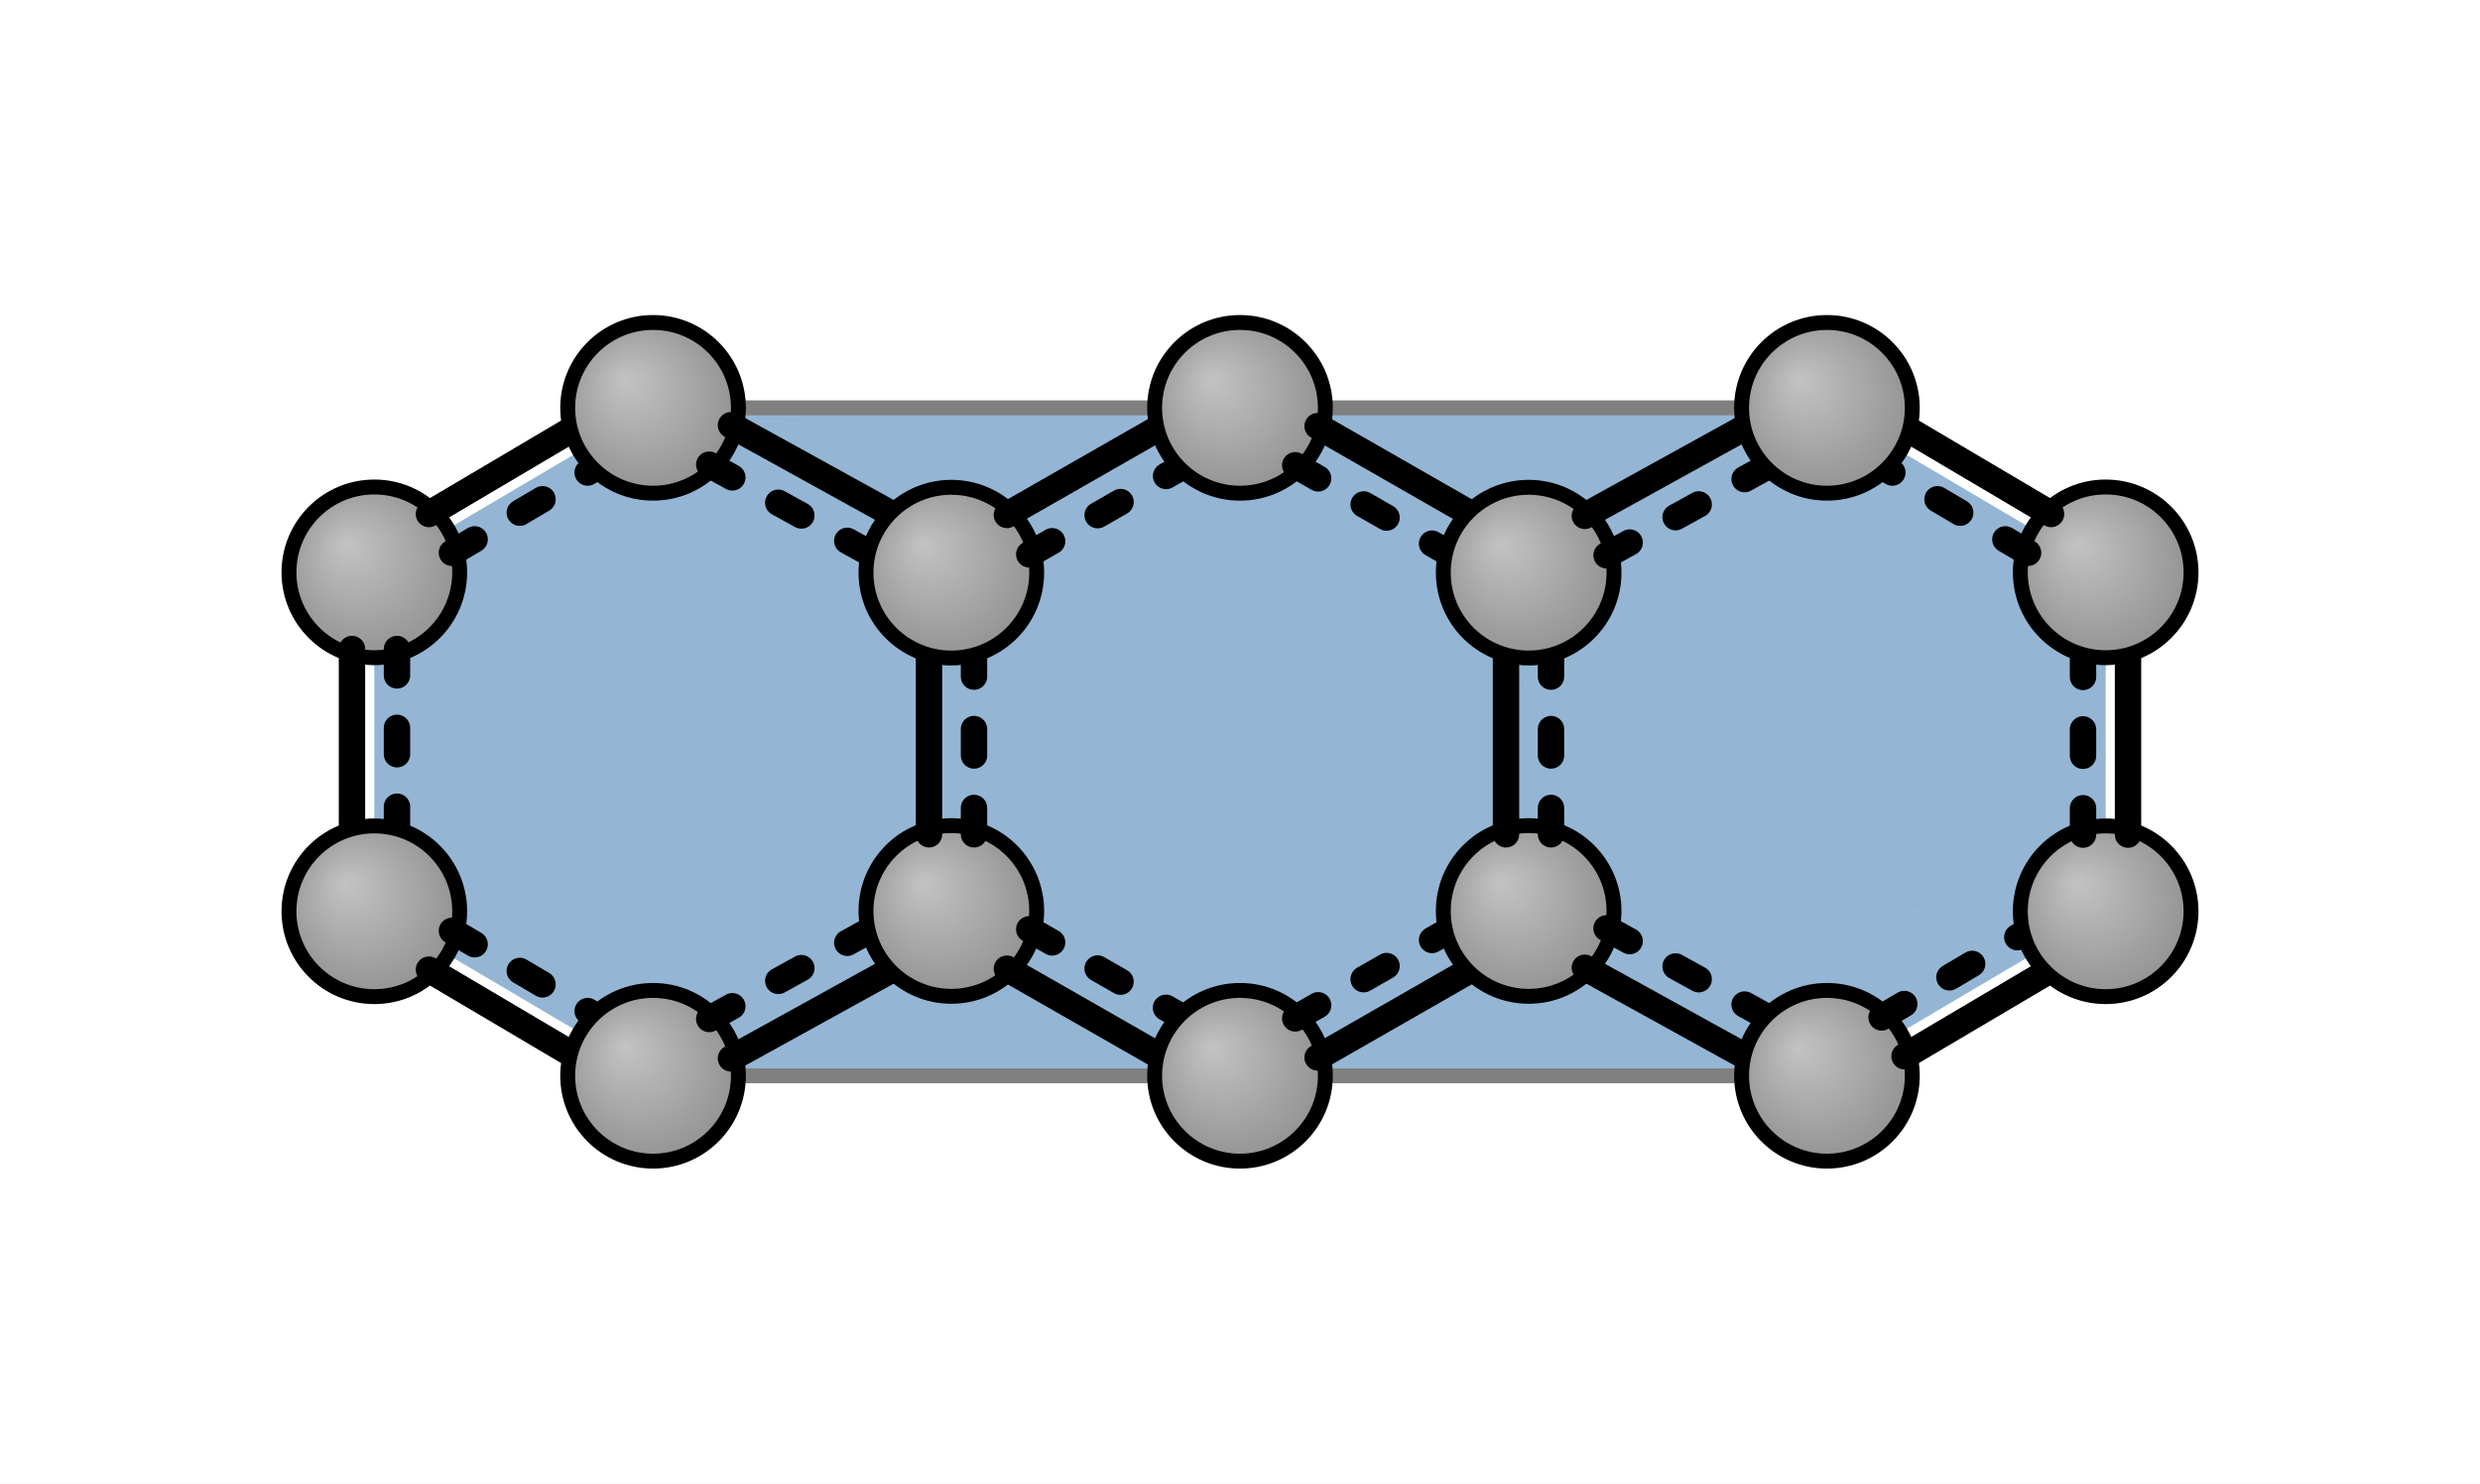
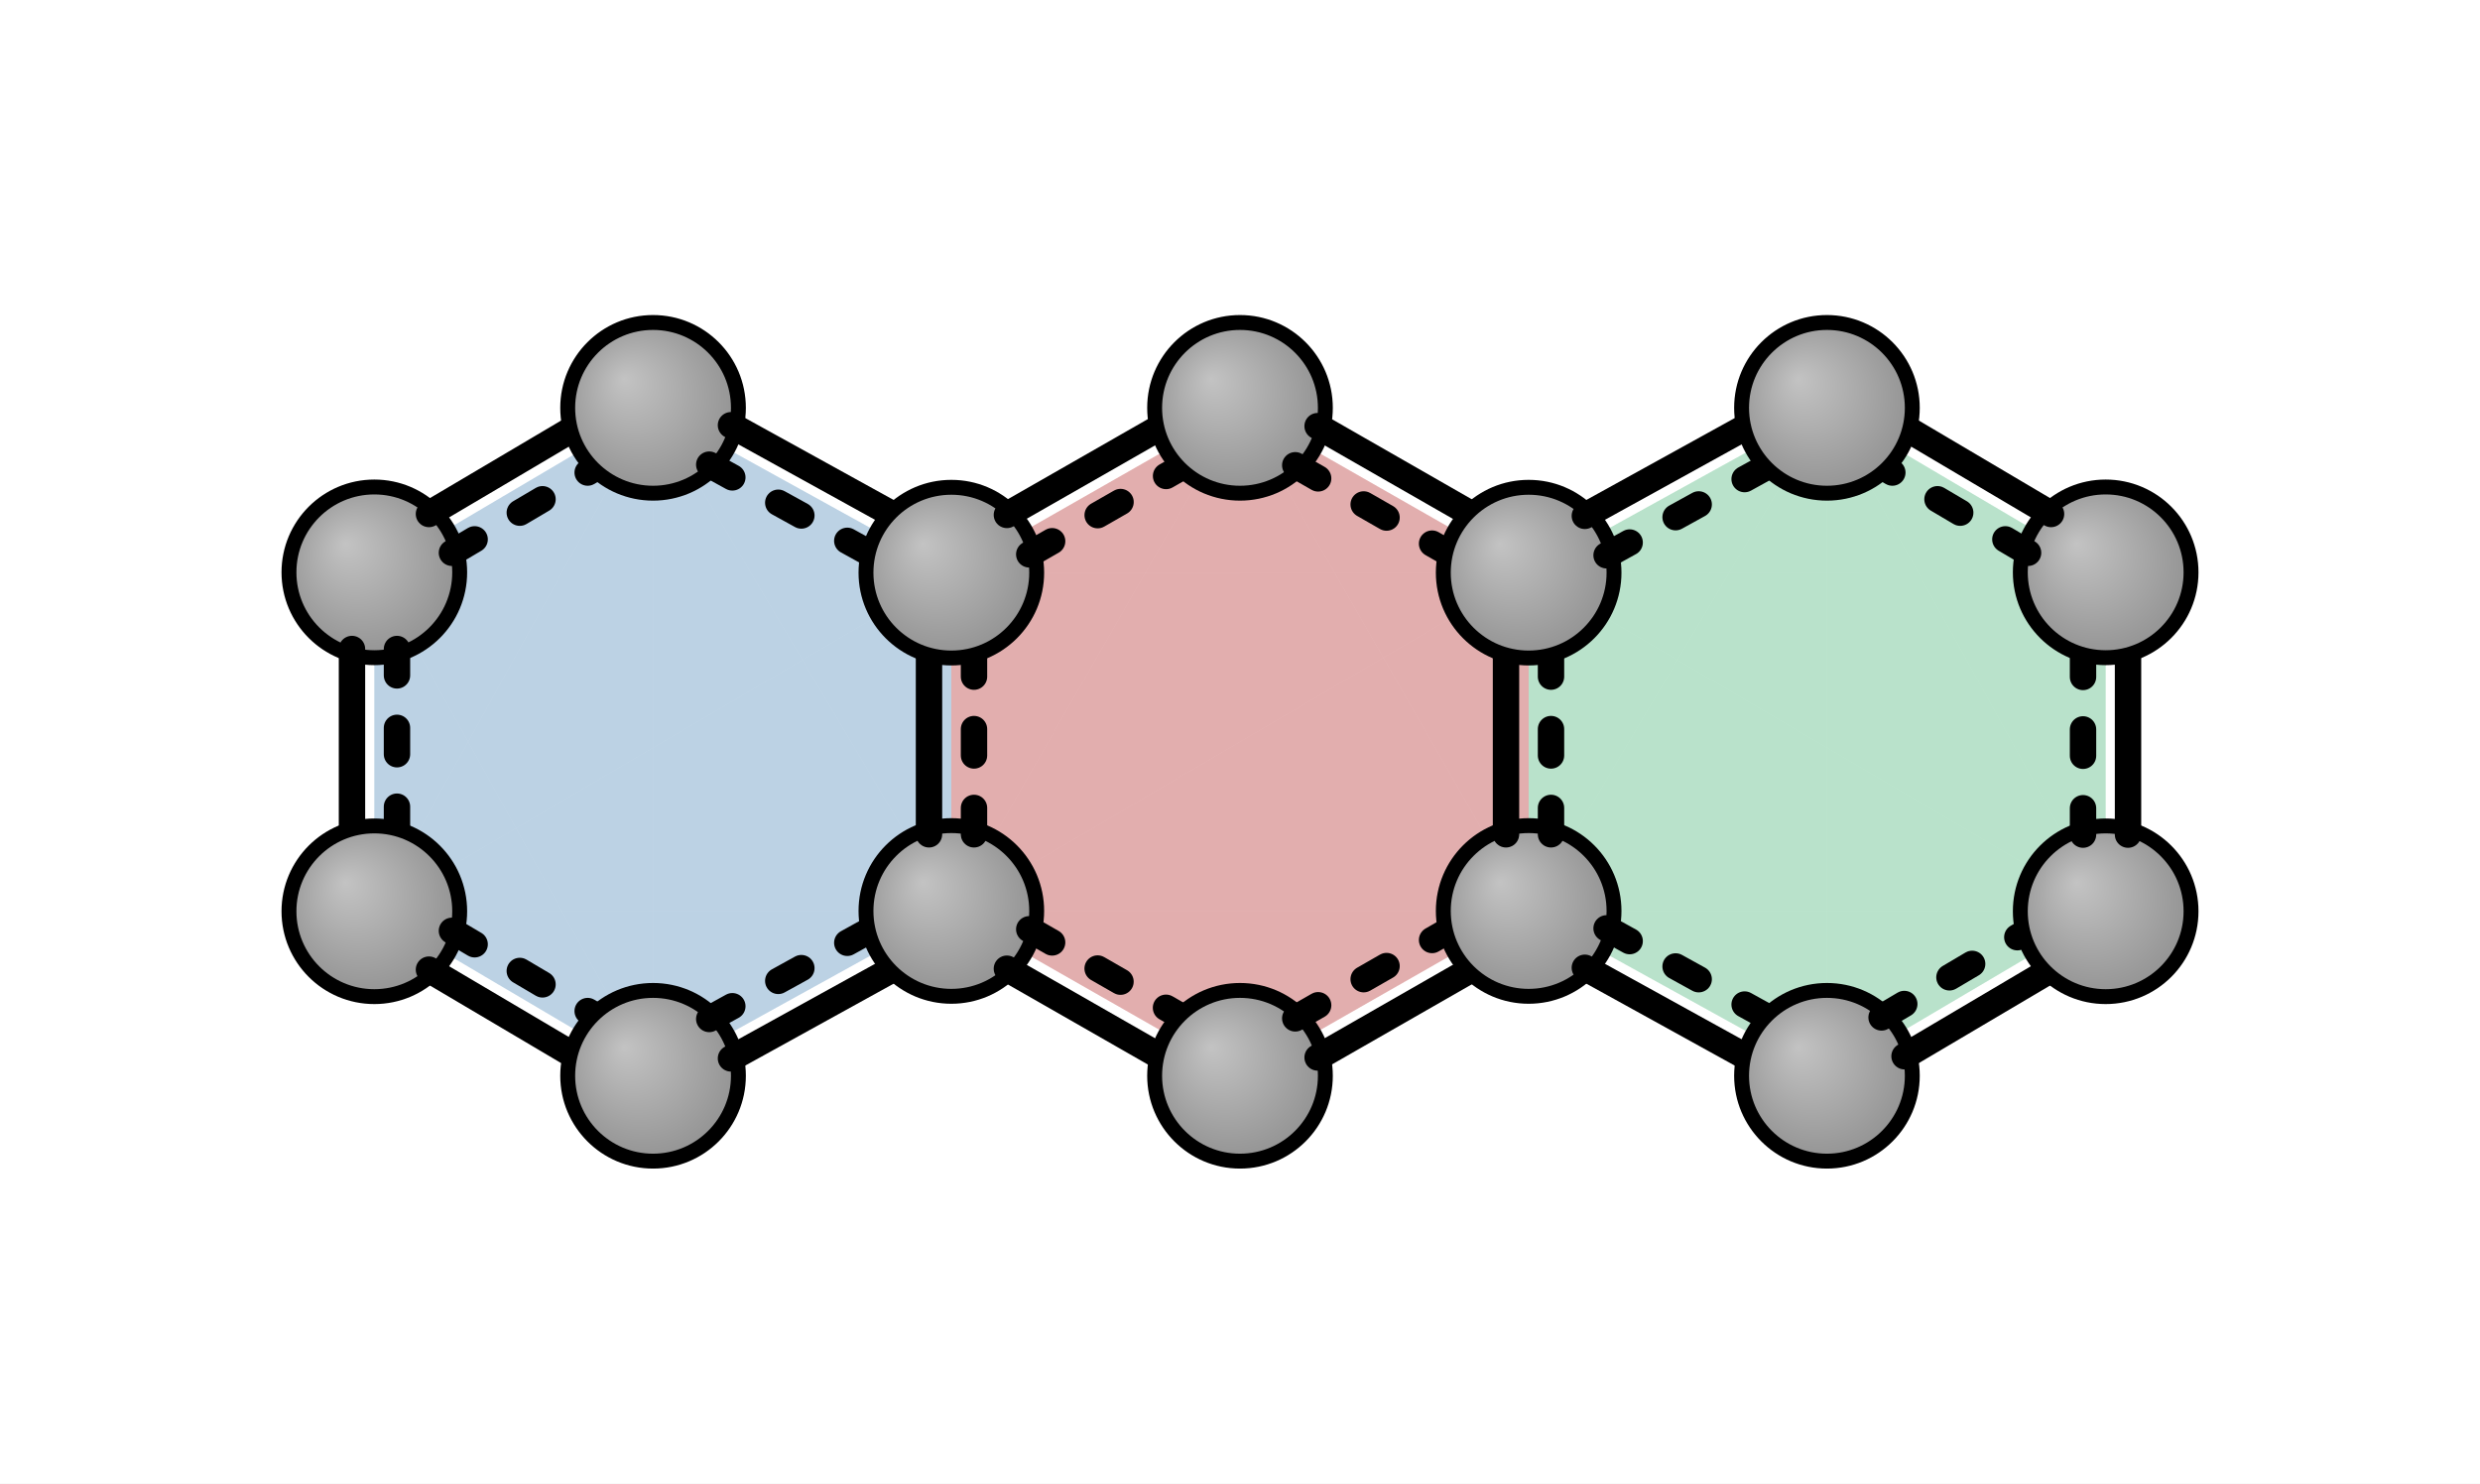
<svg xmlns="http://www.w3.org/2000/svg" xmlns:xlink="http://www.w3.org/1999/xlink" viewBox="0 0 799 478" width="799" height="478">
  <rect width="100%" height="100%" fill="#ffffff" />
  <defs>
-     <g id="x1a0">
-       <radialGradient id="x1g0" cx=".5" cy=".5" fx=".33" fy=".33" r=".66">
+     <g id="x0a0">
+       <radialGradient id="x0g0" cx=".5" cy=".5" fx=".33" fy=".33" r=".66">
        <stop offset="0%" stop-color="#c3c3c3" />
        <stop offset="100%" stop-color="#888888" />
      </radialGradient>
-       <circle cx="0" cy="0" r="27.5" fill="url(#x1g0)" stroke="#000000" stroke-width="4.8" />
+       <circle cx="0" cy="0" r="27.5" fill="url(#x0g0)" stroke="#000000" stroke-width="4.8" />
    </g>
-     <g id="x1a1">
-       <radialGradient id="x1g1" cx=".5" cy=".5" fx=".33" fy=".33" r=".66">
+     <g id="x0a1">
+       <radialGradient id="x0g1" cx=".5" cy=".5" fx=".33" fy=".33" r=".66">
        <stop offset="0%" stop-color="#c3c3c3" />
        <stop offset="100%" stop-color="#888888" />
      </radialGradient>
-       <circle cx="0" cy="0" r="27.5" fill="url(#x1g1)" stroke="#000000" stroke-width="4.8" />
+       <circle cx="0" cy="0" r="27.5" fill="url(#x0g1)" stroke="#000000" stroke-width="4.8" />
    </g>
-     <g id="x1a2">
-       <radialGradient id="x1g2" cx=".5" cy=".5" fx=".33" fy=".33" r=".66">
+     <g id="x0a2">
+       <radialGradient id="x0g2" cx=".5" cy=".5" fx=".33" fy=".33" r=".66">
        <stop offset="0%" stop-color="#c3c3c3" />
        <stop offset="100%" stop-color="#888888" />
      </radialGradient>
-       <circle cx="0" cy="0" r="27.5" fill="url(#x1g2)" stroke="#000000" stroke-width="4.8" />
+       <circle cx="0" cy="0" r="27.5" fill="url(#x0g2)" stroke="#000000" stroke-width="4.8" />
    </g>
-     <g id="x1a3">
-       <radialGradient id="x1g3" cx=".5" cy=".5" fx=".33" fy=".33" r=".66">
+     <g id="x0a3">
+       <radialGradient id="x0g3" cx=".5" cy=".5" fx=".33" fy=".33" r=".66">
        <stop offset="0%" stop-color="#c3c3c3" />
        <stop offset="100%" stop-color="#888888" />
      </radialGradient>
-       <circle cx="0" cy="0" r="27.5" fill="url(#x1g3)" stroke="#000000" stroke-width="4.8" />
+       <circle cx="0" cy="0" r="27.5" fill="url(#x0g3)" stroke="#000000" stroke-width="4.8" />
    </g>
-     <g id="x1a4">
-       <radialGradient id="x1g4" cx=".5" cy=".5" fx=".33" fy=".33" r=".66">
+     <g id="x0a4">
+       <radialGradient id="x0g4" cx=".5" cy=".5" fx=".33" fy=".33" r=".66">
        <stop offset="0%" stop-color="#c3c3c3" />
        <stop offset="100%" stop-color="#888888" />
      </radialGradient>
-       <circle cx="0" cy="0" r="27.5" fill="url(#x1g4)" stroke="#000000" stroke-width="4.8" />
+       <circle cx="0" cy="0" r="27.5" fill="url(#x0g4)" stroke="#000000" stroke-width="4.8" />
    </g>
-     <g id="x1a5">
-       <radialGradient id="x1g5" cx=".5" cy=".5" fx=".33" fy=".33" r=".66">
+     <g id="x0a5">
+       <radialGradient id="x0g5" cx=".5" cy=".5" fx=".33" fy=".33" r=".66">
        <stop offset="0%" stop-color="#c3c3c3" />
        <stop offset="100%" stop-color="#888888" />
      </radialGradient>
-       <circle cx="0" cy="0" r="27.5" fill="url(#x1g5)" stroke="#000000" stroke-width="4.8" />
+       <circle cx="0" cy="0" r="27.5" fill="url(#x0g5)" stroke="#000000" stroke-width="4.8" />
    </g>
-     <g id="x1a6">
-       <radialGradient id="x1g6" cx=".5" cy=".5" fx=".33" fy=".33" r=".66">
+     <g id="x0a6">
+       <radialGradient id="x0g6" cx=".5" cy=".5" fx=".33" fy=".33" r=".66">
        <stop offset="0%" stop-color="#c3c3c3" />
        <stop offset="100%" stop-color="#888888" />
      </radialGradient>
-       <circle cx="0" cy="0" r="27.5" fill="url(#x1g6)" stroke="#000000" stroke-width="4.8" />
+       <circle cx="0" cy="0" r="27.5" fill="url(#x0g6)" stroke="#000000" stroke-width="4.8" />
    </g>
-     <g id="x1a7">
-       <radialGradient id="x1g7" cx=".5" cy=".5" fx=".33" fy=".33" r=".66">
+     <g id="x0a7">
+       <radialGradient id="x0g7" cx=".5" cy=".5" fx=".33" fy=".33" r=".66">
        <stop offset="0%" stop-color="#c3c3c3" />
        <stop offset="100%" stop-color="#888888" />
      </radialGradient>
-       <circle cx="0" cy="0" r="27.5" fill="url(#x1g7)" stroke="#000000" stroke-width="4.8" />
+       <circle cx="0" cy="0" r="27.5" fill="url(#x0g7)" stroke="#000000" stroke-width="4.8" />
    </g>
-     <g id="x1a8">
-       <radialGradient id="x1g8" cx=".5" cy=".5" fx=".33" fy=".33" r=".66">
+     <g id="x0a8">
+       <radialGradient id="x0g8" cx=".5" cy=".5" fx=".33" fy=".33" r=".66">
        <stop offset="0%" stop-color="#c3c3c3" />
        <stop offset="100%" stop-color="#888888" />
      </radialGradient>
-       <circle cx="0" cy="0" r="27.5" fill="url(#x1g8)" stroke="#000000" stroke-width="4.8" />
+       <circle cx="0" cy="0" r="27.5" fill="url(#x0g8)" stroke="#000000" stroke-width="4.8" />
    </g>
-     <g id="x1a9">
-       <radialGradient id="x1g9" cx=".5" cy=".5" fx=".33" fy=".33" r=".66">
+     <g id="x0a9">
+       <radialGradient id="x0g9" cx=".5" cy=".5" fx=".33" fy=".33" r=".66">
        <stop offset="0%" stop-color="#c3c3c3" />
        <stop offset="100%" stop-color="#888888" />
      </radialGradient>
-       <circle cx="0" cy="0" r="27.5" fill="url(#x1g9)" stroke="#000000" stroke-width="4.8" />
+       <circle cx="0" cy="0" r="27.5" fill="url(#x0g9)" stroke="#000000" stroke-width="4.8" />
    </g>
-     <g id="x1a10">
-       <radialGradient id="x1g10" cx=".5" cy=".5" fx=".33" fy=".33" r=".66">
+     <g id="x0a10">
+       <radialGradient id="x0g10" cx=".5" cy=".5" fx=".33" fy=".33" r=".66">
        <stop offset="0%" stop-color="#c3c3c3" />
        <stop offset="100%" stop-color="#888888" />
      </radialGradient>
-       <circle cx="0" cy="0" r="27.5" fill="url(#x1g10)" stroke="#000000" stroke-width="4.8" />
+       <circle cx="0" cy="0" r="27.5" fill="url(#x0g10)" stroke="#000000" stroke-width="4.8" />
    </g>
-     <g id="x1a11">
-       <radialGradient id="x1g11" cx=".5" cy=".5" fx=".33" fy=".33" r=".66">
+     <g id="x0a11">
+       <radialGradient id="x0g11" cx=".5" cy=".5" fx=".33" fy=".33" r=".66">
        <stop offset="0%" stop-color="#c3c3c3" />
        <stop offset="100%" stop-color="#888888" />
      </radialGradient>
-       <circle cx="0" cy="0" r="27.5" fill="url(#x1g11)" stroke="#000000" stroke-width="4.8" />
+       <circle cx="0" cy="0" r="27.5" fill="url(#x0g11)" stroke="#000000" stroke-width="4.8" />
    </g>
-     <g id="x1a12">
-       <radialGradient id="x1g12" cx=".5" cy=".5" fx=".33" fy=".33" r=".66">
+     <g id="x0a12">
+       <radialGradient id="x0g12" cx=".5" cy=".5" fx=".33" fy=".33" r=".66">
        <stop offset="0%" stop-color="#c3c3c3" />
        <stop offset="100%" stop-color="#888888" />
      </radialGradient>
-       <circle cx="0" cy="0" r="27.5" fill="url(#x1g12)" stroke="#000000" stroke-width="4.8" />
+       <circle cx="0" cy="0" r="27.5" fill="url(#x0g12)" stroke="#000000" stroke-width="4.8" />
    </g>
-     <g id="x1a13">
-       <radialGradient id="x1g13" cx=".5" cy=".5" fx=".33" fy=".33" r=".66">
+     <g id="x0a13">
+       <radialGradient id="x0g13" cx=".5" cy=".5" fx=".33" fy=".33" r=".66">
        <stop offset="0%" stop-color="#c3c3c3" />
        <stop offset="100%" stop-color="#888888" />
      </radialGradient>
-       <circle cx="0" cy="0" r="27.5" fill="url(#x1g13)" stroke="#000000" stroke-width="4.8" />
+       <circle cx="0" cy="0" r="27.5" fill="url(#x0g13)" stroke="#000000" stroke-width="4.8" />
    </g>
  </defs>
-   <polygon points="588.6,346.6 678.4,184.4 120.6,293.6" fill="#4682b4" fill-opacity="0.35" stroke="none" />
-   <polygon points="588.6,346.6 210.4,346.6 120.6,293.6" fill="#4682b4" fill-opacity="0.35" stroke="none" />
-   <polygon points="210.4,131.4 678.4,184.4 120.6,293.6" fill="#4682b4" fill-opacity="0.35" stroke="none" />
-   <polygon points="492.5,184.5 210.4,131.4 399.5,131.4" fill="#4682b4" fill-opacity="0.35" stroke="none" />
-   <polygon points="492.5,184.5 210.4,131.4 210.4,346.6" fill="#4682b4" fill-opacity="0.35" stroke="none" />
-   <polygon points="120.6,184.4 210.4,346.6 120.6,293.6" fill="#4682b4" fill-opacity="0.35" stroke="none" />
-   <polygon points="120.6,184.4 210.4,131.4 120.6,293.6" fill="#4682b4" fill-opacity="0.35" stroke="none" />
-   <polygon points="120.6,184.4 210.4,131.4 210.4,346.6" fill="#4682b4" fill-opacity="0.35" stroke="none" />
-   <polygon points="588.6,131.4 492.5,184.5 399.5,131.4" fill="#4682b4" fill-opacity="0.35" stroke="none" />
-   <polygon points="588.6,131.4 210.4,131.4 678.4,184.4" fill="#4682b4" fill-opacity="0.35" stroke="none" />
-   <polygon points="588.6,131.4 210.4,131.4 399.5,131.4" fill="#4682b4" fill-opacity="0.35" stroke="none" />
-   <polygon points="678.4,293.6 588.6,346.6 678.4,184.4" fill="#4682b4" fill-opacity="0.35" stroke="none" />
-   <polygon points="678.4,293.6 588.6,131.4 678.4,184.4" fill="#4682b4" fill-opacity="0.35" stroke="none" />
-   <polygon points="678.4,293.6 588.6,131.4 492.5,184.5" fill="#4682b4" fill-opacity="0.35" stroke="none" />
-   <polygon points="399.5,346.6 588.6,346.6 210.4,346.6" fill="#4682b4" fill-opacity="0.35" stroke="none" />
-   <polygon points="399.5,346.6 678.4,293.6 210.4,346.6" fill="#4682b4" fill-opacity="0.35" stroke="none" />
-   <polygon points="399.5,346.6 678.4,293.6 588.6,346.6" fill="#4682b4" fill-opacity="0.35" stroke="none" />
-   <polygon points="492.5,293.5 492.5,184.5 210.4,346.6" fill="#4682b4" fill-opacity="0.35" stroke="none" />
-   <polygon points="492.5,293.5 678.4,293.6 210.4,346.6" fill="#4682b4" fill-opacity="0.35" stroke="none" />
-   <polygon points="492.5,293.5 678.4,293.6 492.5,184.5" fill="#4682b4" fill-opacity="0.35" stroke="none" />
-   <line x1="210.4" y1="131.4" x2="399.5" y2="131.4" stroke="#808080" stroke-width="4.8" stroke-linecap="round" />
-   <line x1="210.4" y1="346.6" x2="399.5" y2="346.6" stroke="#808080" stroke-width="4.8" stroke-linecap="round" />
-   <line x1="399.5" y1="346.6" x2="588.6" y2="346.6" stroke="#808080" stroke-width="4.8" stroke-linecap="round" />
-   <line x1="399.5" y1="131.4" x2="588.6" y2="131.4" stroke="#808080" stroke-width="4.8" stroke-linecap="round" />
-   <use x="120.6" y="184.4" xlink:href="#x1a0" />
+   <polygon points="210.4,346.6 306.5,293.5 120.6,293.6" fill="#4682b4" fill-opacity="0.20" stroke="none" />
+   <polygon points="210.4,346.6 210.4,131.4 306.5,293.5" fill="#4682b4" fill-opacity="0.20" stroke="none" />
+   <polygon points="120.6,184.4 210.4,131.4 120.6,293.6" fill="#4682b4" fill-opacity="0.20" stroke="none" />
+   <polygon points="120.6,184.4 210.4,346.6 120.6,293.6" fill="#4682b4" fill-opacity="0.20" stroke="none" />
+   <polygon points="120.6,184.4 210.4,346.6 210.4,131.4" fill="#4682b4" fill-opacity="0.20" stroke="none" />
+   <polygon points="306.5,184.5 306.5,293.5 120.6,293.6" fill="#4682b4" fill-opacity="0.20" stroke="none" />
+   <polygon points="306.5,184.5 210.4,131.4 120.6,293.6" fill="#4682b4" fill-opacity="0.20" stroke="none" />
+   <polygon points="306.5,184.5 210.4,131.4 306.5,293.5" fill="#4682b4" fill-opacity="0.20" stroke="none" />
+   <polygon points="399.5,131.4 399.5,346.6 492.5,293.5" fill="#b22222" fill-opacity="0.20" stroke="none" />
+   <polygon points="492.5,184.5 399.5,131.4 306.5,184.5" fill="#b22222" fill-opacity="0.20" stroke="none" />
+   <polygon points="492.5,184.5 399.5,131.4 492.5,293.5" fill="#b22222" fill-opacity="0.20" stroke="none" />
+   <polygon points="306.5,293.5 399.5,346.6 492.5,293.5" fill="#b22222" fill-opacity="0.20" stroke="none" />
+   <polygon points="306.5,293.5 492.5,184.5 306.5,184.5" fill="#b22222" fill-opacity="0.20" stroke="none" />
+   <polygon points="306.5,293.5 492.5,184.5 492.5,293.5" fill="#b22222" fill-opacity="0.20" stroke="none" />
+   <polygon points="306.5,293.5 399.5,131.4 306.5,184.5" fill="#b22222" fill-opacity="0.20" stroke="none" />
+   <polygon points="306.5,293.5 399.5,131.4 399.5,346.6" fill="#b22222" fill-opacity="0.20" stroke="none" />
+   <polygon points="588.6,131.4 678.4,184.4 492.5,184.5" fill="#3cb371" fill-opacity="0.20" stroke="none" />
+   <polygon points="678.4,293.6 678.4,184.4 492.5,184.5" fill="#3cb371" fill-opacity="0.20" stroke="none" />
+   <polygon points="678.4,293.6 588.6,131.4 678.4,184.4" fill="#3cb371" fill-opacity="0.20" stroke="none" />
+   <polygon points="678.4,293.6 588.6,131.4 588.6,346.6" fill="#3cb371" fill-opacity="0.20" stroke="none" />
+   <polygon points="492.5,293.5 678.4,293.6 492.5,184.5" fill="#3cb371" fill-opacity="0.20" stroke="none" />
+   <polygon points="492.5,293.5 678.4,293.6 588.6,346.6" fill="#3cb371" fill-opacity="0.20" stroke="none" />
+   <polygon points="492.5,293.5 588.6,131.4 492.5,184.5" fill="#3cb371" fill-opacity="0.20" stroke="none" />
+   <polygon points="492.5,293.5 588.6,131.4 588.6,346.6" fill="#3cb371" fill-opacity="0.20" stroke="none" />
+   <use x="120.6" y="184.4" xlink:href="#x0a0" />
  <line x1="127.9" y1="209.1" x2="127.9" y2="268.9" stroke="#000000" stroke-width="8.5" stroke-linecap="round" stroke-dasharray="8.5,16.9" />
  <line x1="113.4" y1="209.1" x2="113.4" y2="268.9" stroke="#000000" stroke-width="8.5" stroke-linecap="round" />
  <line x1="138.2" y1="165.6" x2="185.4" y2="137.7" stroke="#000000" stroke-width="8.5" stroke-linecap="round" />
  <line x1="145.6" y1="178.1" x2="192.8" y2="150.2" stroke="#000000" stroke-width="8.5" stroke-linecap="round" stroke-dasharray="8.5,16.9" />
-   <use x="120.6" y="293.6" xlink:href="#x1a1" />
+   <use x="120.6" y="293.6" xlink:href="#x0a1" />
  <line x1="145.6" y1="299.9" x2="192.8" y2="327.8" stroke="#000000" stroke-width="8.5" stroke-linecap="round" stroke-dasharray="8.5,16.9" />
  <line x1="138.2" y1="312.4" x2="185.4" y2="340.3" stroke="#000000" stroke-width="8.5" stroke-linecap="round" />
-   <use x="210.4" y="346.6" xlink:href="#x1a2" />
+   <use x="210.4" y="346.6" xlink:href="#x0a2" />
  <line x1="228.5" y1="328.3" x2="281.4" y2="299.1" stroke="#000000" stroke-width="8.5" stroke-linecap="round" stroke-dasharray="8.5,16.9" />
  <line x1="235.5" y1="341.0" x2="288.4" y2="311.8" stroke="#000000" stroke-width="8.5" stroke-linecap="round" />
-   <use x="306.5" y="293.5" xlink:href="#x1a3" />
+   <use x="306.5" y="293.5" xlink:href="#x0a3" />
  <line x1="299.3" y1="268.8" x2="299.3" y2="209.2" stroke="#000000" stroke-width="8.5" stroke-linecap="round" />
  <line x1="313.8" y1="268.8" x2="313.8" y2="209.2" stroke="#000000" stroke-width="8.5" stroke-linecap="round" stroke-dasharray="8.5,16.9" />
  <line x1="331.6" y1="299.4" x2="381.6" y2="328.1" stroke="#000000" stroke-width="8.5" stroke-linecap="round" stroke-dasharray="8.5,16.9" />
  <line x1="324.4" y1="312.1" x2="374.4" y2="340.7" stroke="#000000" stroke-width="8.5" stroke-linecap="round" />
-   <use x="210.4" y="131.4" xlink:href="#x1a4" />
+   <use x="210.4" y="131.4" xlink:href="#x0a4" />
  <line x1="235.5" y1="137.0" x2="288.4" y2="166.2" stroke="#000000" stroke-width="8.5" stroke-linecap="round" />
  <line x1="228.5" y1="149.7" x2="281.4" y2="178.9" stroke="#000000" stroke-width="8.5" stroke-linecap="round" stroke-dasharray="8.5,16.9" />
-   <use x="306.5" y="184.5" xlink:href="#x1a5" />
+   <use x="306.5" y="184.5" xlink:href="#x0a5" />
  <line x1="324.4" y1="165.9" x2="374.4" y2="137.3" stroke="#000000" stroke-width="8.5" stroke-linecap="round" />
  <line x1="331.6" y1="178.6" x2="381.7" y2="149.9" stroke="#000000" stroke-width="8.5" stroke-linecap="round" stroke-dasharray="8.5,16.9" />
-   <use x="399.5" y="346.6" xlink:href="#x1a6" />
+   <use x="399.5" y="346.6" xlink:href="#x0a6" />
  <line x1="417.3" y1="328.1" x2="467.4" y2="299.4" stroke="#000000" stroke-width="8.5" stroke-linecap="round" stroke-dasharray="8.5,16.9" />
  <line x1="424.5" y1="340.7" x2="474.6" y2="312.0" stroke="#000000" stroke-width="8.5" stroke-linecap="round" />
-   <use x="492.5" y="293.5" xlink:href="#x1a7" />
+   <use x="492.5" y="293.5" xlink:href="#x0a7" />
  <line x1="485.2" y1="268.8" x2="485.2" y2="209.2" stroke="#000000" stroke-width="8.5" stroke-linecap="round" />
  <line x1="499.7" y1="268.8" x2="499.7" y2="209.2" stroke="#000000" stroke-width="8.5" stroke-linecap="round" stroke-dasharray="8.5,16.9" />
  <line x1="517.6" y1="299.1" x2="570.5" y2="328.3" stroke="#000000" stroke-width="8.5" stroke-linecap="round" stroke-dasharray="8.5,16.9" />
  <line x1="510.6" y1="311.8" x2="563.5" y2="341.0" stroke="#000000" stroke-width="8.5" stroke-linecap="round" />
-   <use x="399.5" y="131.4" xlink:href="#x1a8" />
+   <use x="399.5" y="131.4" xlink:href="#x0a8" />
  <line x1="424.5" y1="137.3" x2="474.6" y2="166.0" stroke="#000000" stroke-width="8.5" stroke-linecap="round" />
  <line x1="417.3" y1="149.9" x2="467.4" y2="178.6" stroke="#000000" stroke-width="8.5" stroke-linecap="round" stroke-dasharray="8.5,16.9" />
-   <use x="492.5" y="184.5" xlink:href="#x1a9" />
+   <use x="492.5" y="184.5" xlink:href="#x0a9" />
  <line x1="510.6" y1="166.2" x2="563.5" y2="137.0" stroke="#000000" stroke-width="8.5" stroke-linecap="round" />
  <line x1="517.6" y1="178.9" x2="570.5" y2="149.7" stroke="#000000" stroke-width="8.5" stroke-linecap="round" stroke-dasharray="8.5,16.9" />
-   <use x="588.6" y="346.6" xlink:href="#x1a10" />
+   <use x="588.6" y="346.6" xlink:href="#x0a10" />
  <line x1="606.2" y1="327.8" x2="653.4" y2="299.9" stroke="#000000" stroke-width="8.5" stroke-linecap="round" stroke-dasharray="8.5,16.9" />
  <line x1="613.6" y1="340.3" x2="660.8" y2="312.4" stroke="#000000" stroke-width="8.5" stroke-linecap="round" />
-   <use x="678.4" y="293.6" xlink:href="#x1a11" />
+   <use x="678.4" y="293.6" xlink:href="#x0a11" />
  <line x1="671.1" y1="268.9" x2="671.1" y2="209.1" stroke="#000000" stroke-width="8.5" stroke-linecap="round" stroke-dasharray="8.5,16.9" />
  <line x1="685.6" y1="268.9" x2="685.6" y2="209.1" stroke="#000000" stroke-width="8.5" stroke-linecap="round" />
-   <use x="678.4" y="184.4" xlink:href="#x1a12" />
+   <use x="678.4" y="184.4" xlink:href="#x0a12" />
  <line x1="653.4" y1="178.1" x2="606.2" y2="150.2" stroke="#000000" stroke-width="8.5" stroke-linecap="round" stroke-dasharray="8.5,16.9" />
  <line x1="660.8" y1="165.6" x2="613.6" y2="137.7" stroke="#000000" stroke-width="8.5" stroke-linecap="round" />
-   <use x="588.6" y="131.4" xlink:href="#x1a13" />
+   <use x="588.6" y="131.4" xlink:href="#x0a13" />
</svg>
